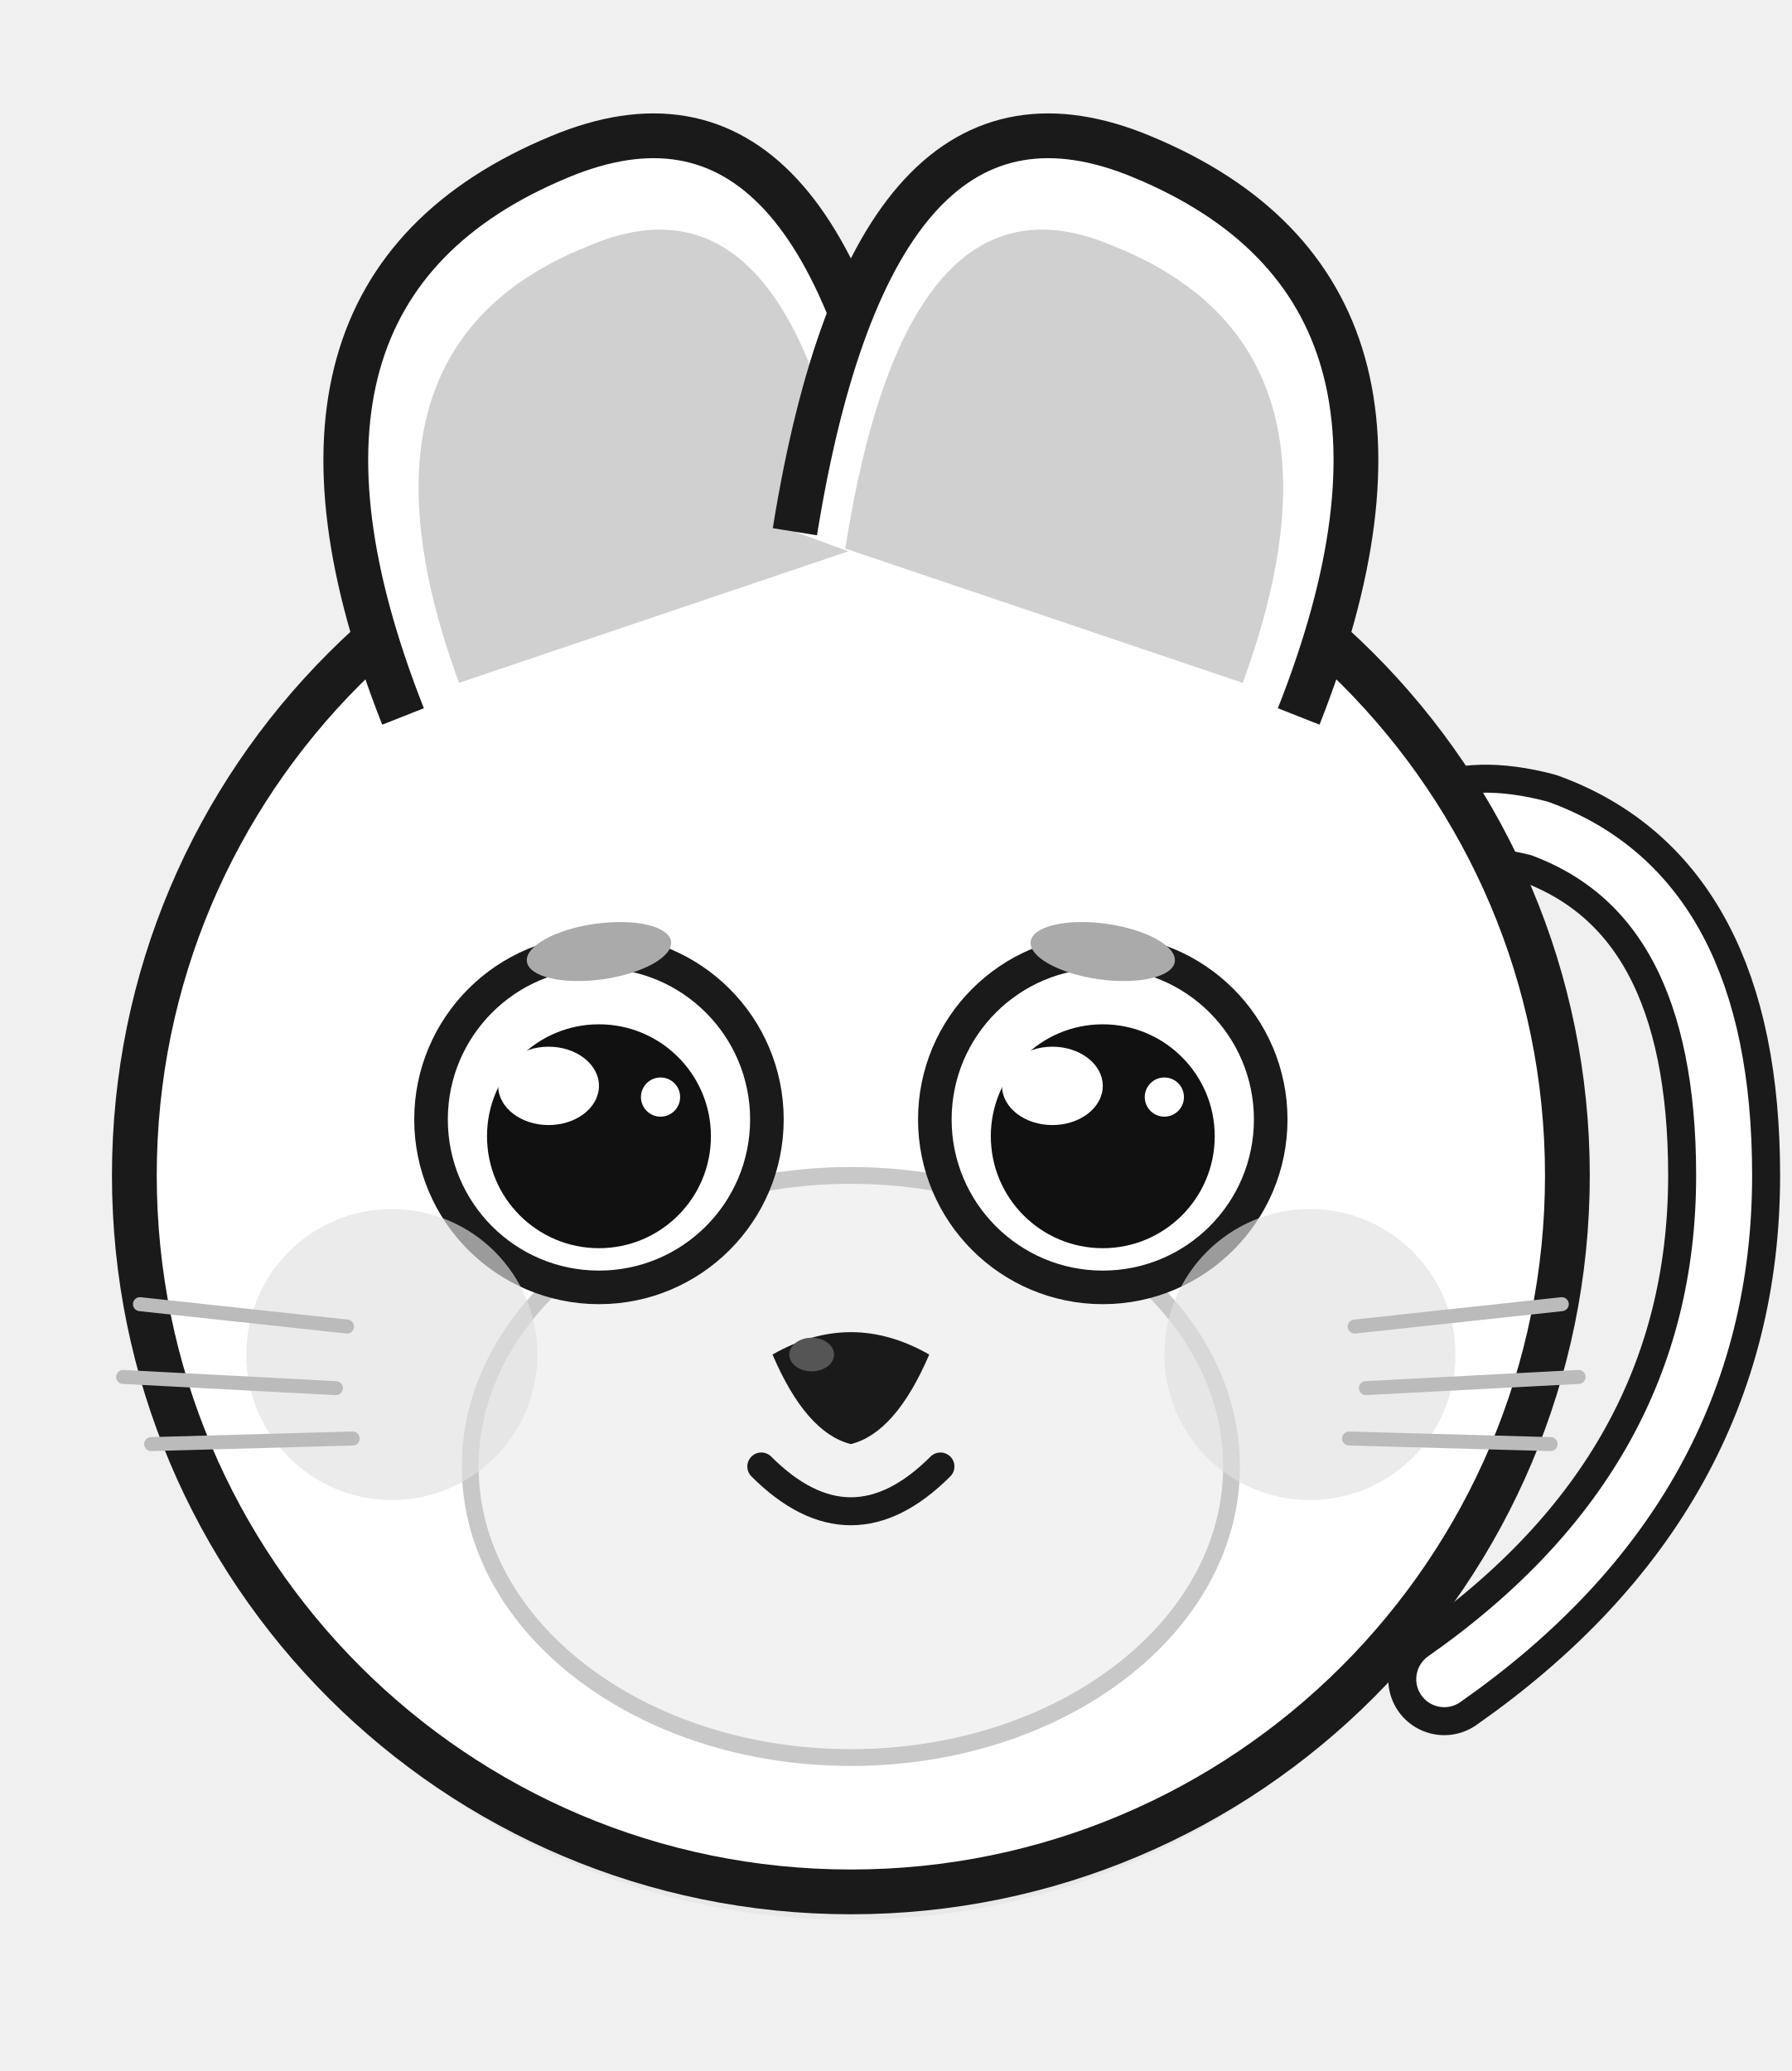
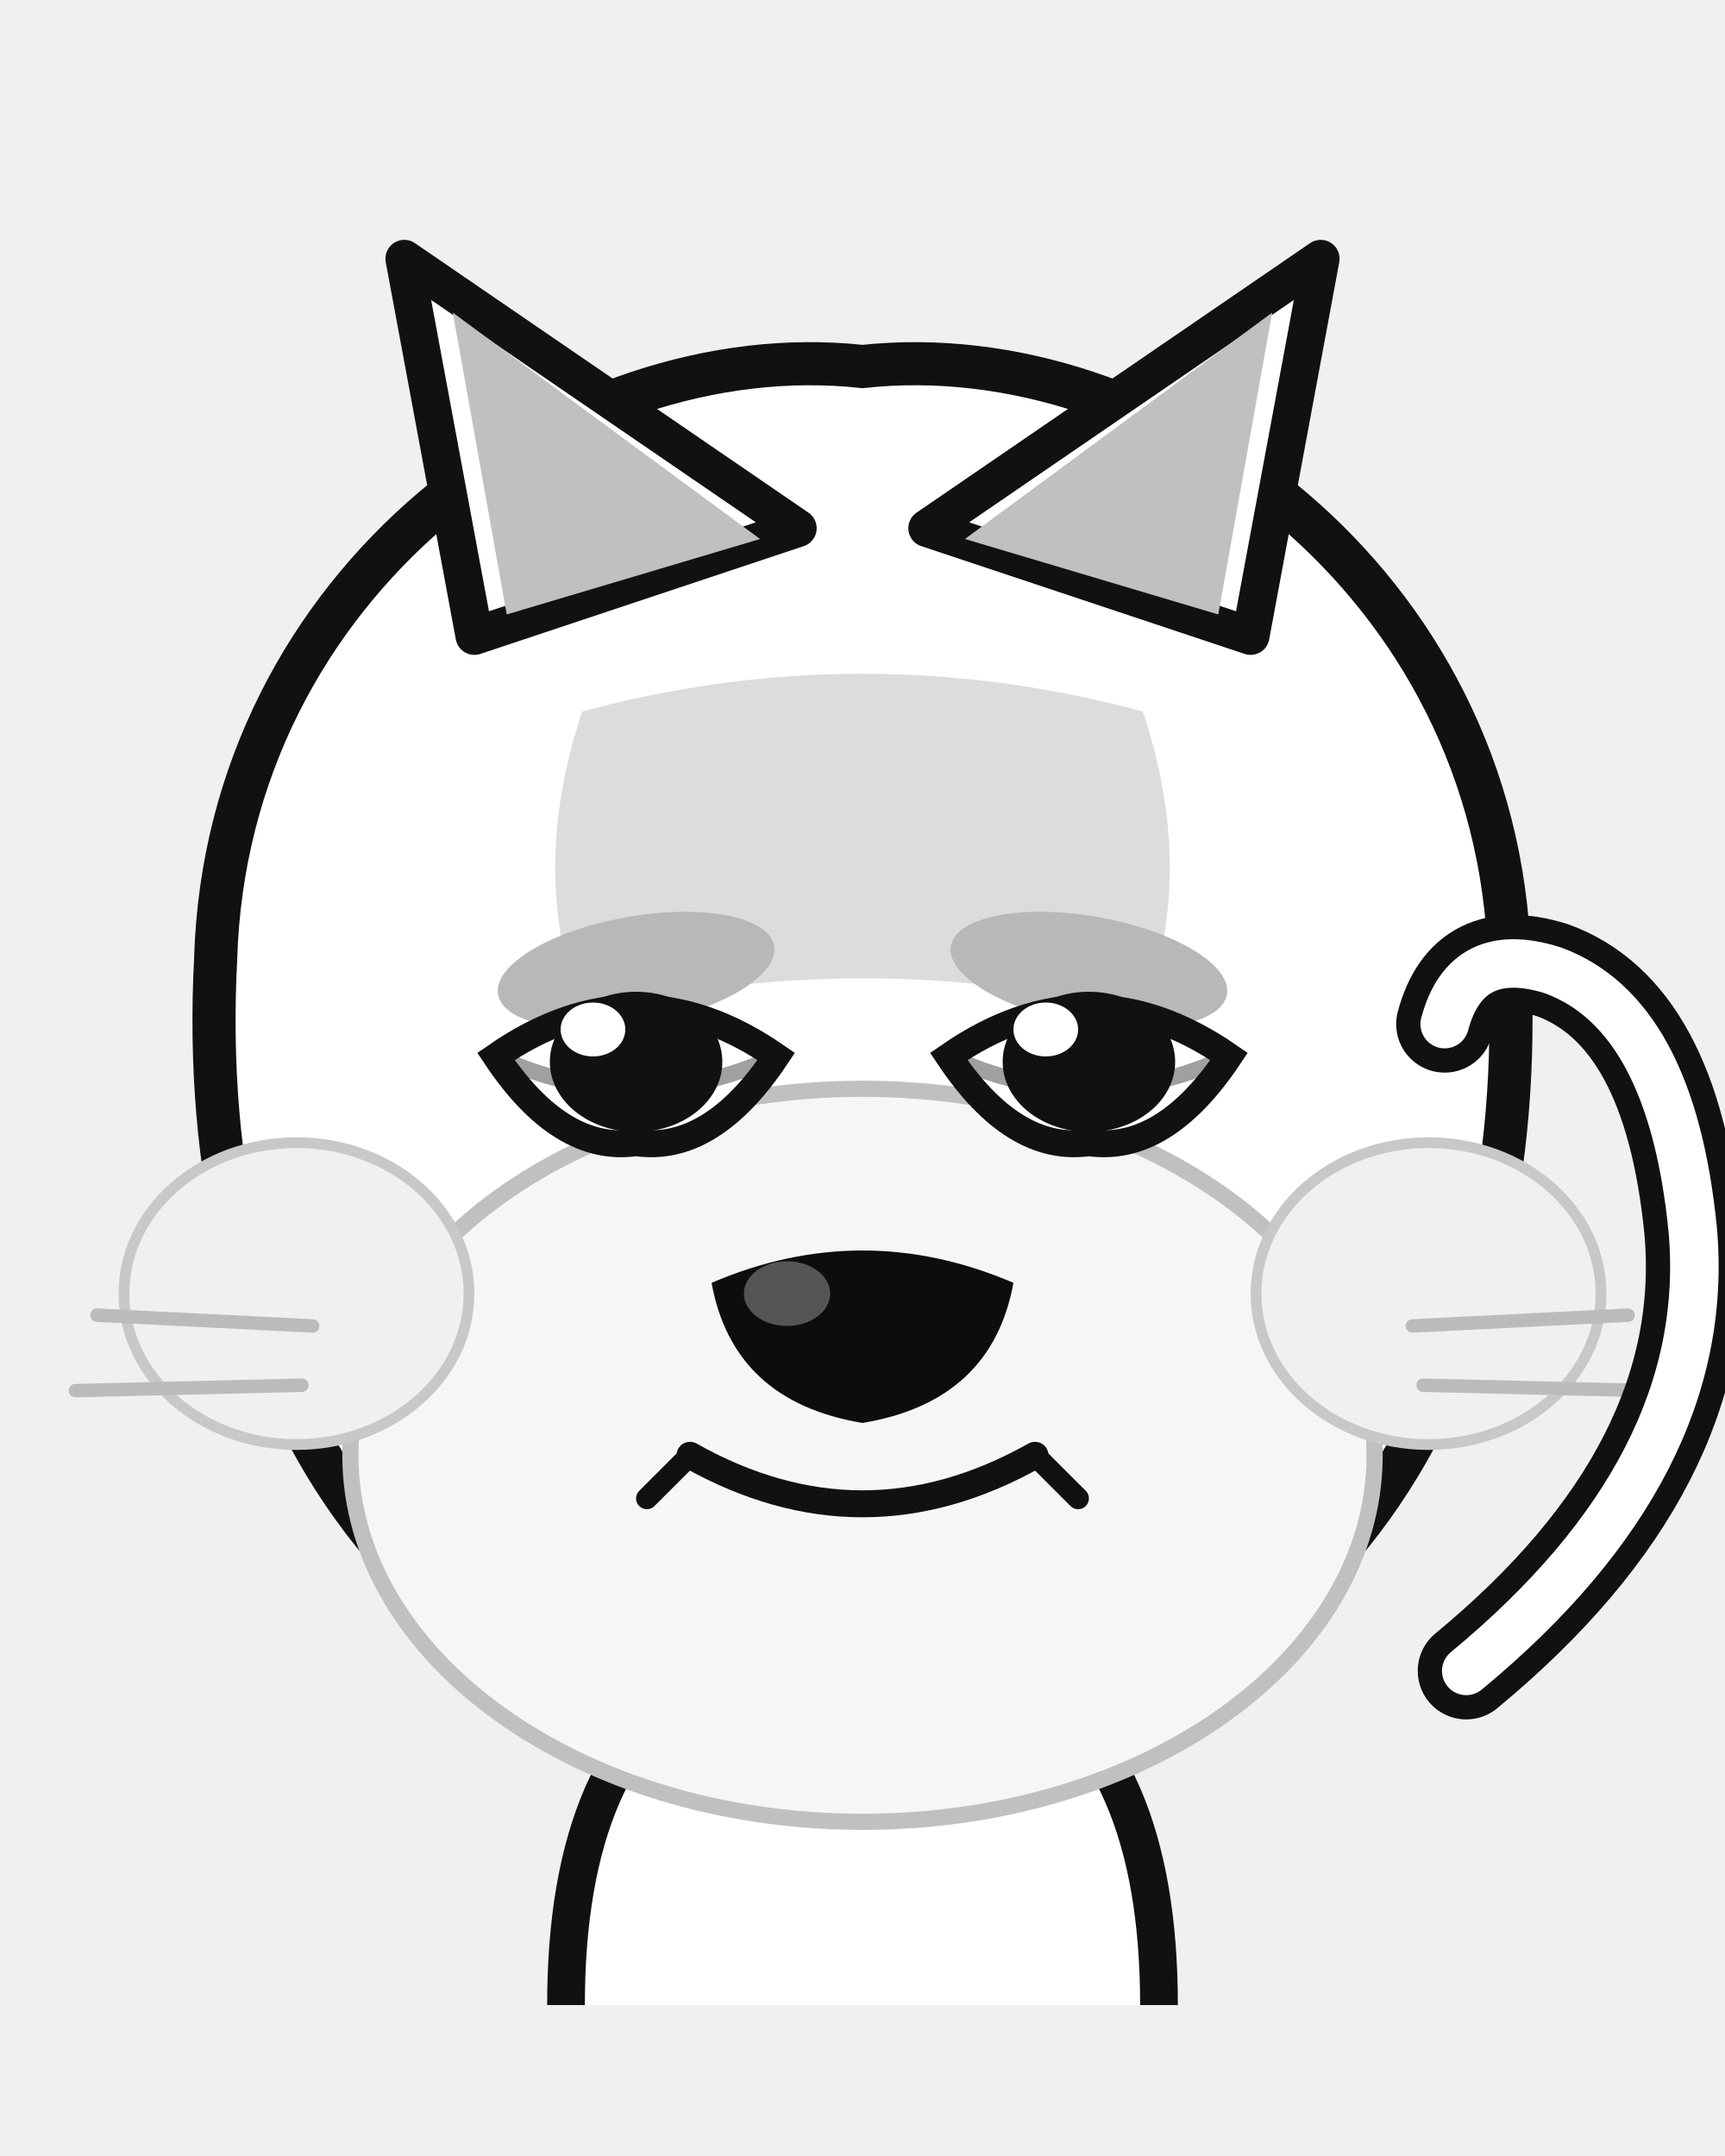
- <svg xmlns="http://www.w3.org/2000/svg" viewBox="0 0 320 370" width="320" height="370">
-   <path d="M 258 300 Q 308 265 308 210 Q 308 160 275 148 Q 252 142 248 162" fill="none" stroke="#1a1a1a" stroke-width="20" stroke-linecap="round" stroke-linejoin="round" />
-   <path d="M 258 300 Q 308 265 308 210 Q 308 160 275 148 Q 252 142 248 162" fill="none" stroke="white" stroke-width="10" stroke-linecap="round" stroke-linejoin="round" />
-   <circle cx="152" cy="215" r="128" fill="#e8e8e8" />
-   <circle cx="152" cy="210" r="128" fill="white" stroke="#1a1a1a" stroke-width="8" />
-   <path d="M 72 128 Q 42 52 100 28 Q 148 8 162 95" fill="white" stroke="#1a1a1a" stroke-width="8" stroke-linejoin="round" fill-rule="evenodd" />
-   <path d="M 82 122 Q 60 62 105 44 Q 142 28 153 98" fill="#d0d0d0" />
-   <path d="M 232 128 Q 262 52 204 28 Q 156 8 142 95" fill="white" stroke="#1a1a1a" stroke-width="8" stroke-linejoin="round" />
-   <path d="M 222 122 Q 244 62 199 44 Q 162 28 151 98" fill="#d0d0d0" />
-   <ellipse cx="152" cy="262" rx="68" ry="52" fill="#f2f2f2" stroke="#c8c8c8" stroke-width="3" />
-   <circle cx="107" cy="200" r="30" fill="white" stroke="#1a1a1a" stroke-width="6" />
-   <circle cx="107" cy="203" r="20" fill="#111" />
-   <ellipse cx="98" cy="194" rx="9" ry="7" fill="white" />
-   <circle cx="118" cy="196" r="3.5" fill="white" />
-   <circle cx="197" cy="200" r="30" fill="white" stroke="#1a1a1a" stroke-width="6" />
-   <circle cx="197" cy="203" r="20" fill="#111" />
-   <ellipse cx="188" cy="194" rx="9" ry="7" fill="white" />
-   <circle cx="208" cy="196" r="3.5" fill="white" />
-   <ellipse cx="107" cy="170" rx="13" ry="5" fill="#aaa" transform="rotate(-8 107 170)" />
-   <ellipse cx="197" cy="170" rx="13" ry="5" fill="#aaa" transform="rotate(8 197 170)" />
-   <path d="M 138 242 Q 152 234 166 242 Q 160 256 152 258 Q 144 256 138 242 Z" fill="#1a1a1a" />
-   <ellipse cx="145" cy="242" rx="4" ry="3" fill="#555" />
-   <path d="M 136 262 Q 152 278 168 262" fill="none" stroke="#1a1a1a" stroke-width="5" stroke-linecap="round" />
-   <circle cx="70" cy="242" r="26" fill="#e0e0e0" opacity="0.65" />
-   <circle cx="234" cy="242" r="26" fill="#e0e0e0" opacity="0.65" />
-   <line x1="25" y1="233" x2="62" y2="237" stroke="#bbb" stroke-width="2.5" stroke-linecap="round" />
-   <line x1="22" y1="246" x2="60" y2="248" stroke="#bbb" stroke-width="2.5" stroke-linecap="round" />
-   <line x1="27" y1="258" x2="63" y2="257" stroke="#bbb" stroke-width="2.5" stroke-linecap="round" />
-   <line x1="279" y1="233" x2="242" y2="237" stroke="#bbb" stroke-width="2.5" stroke-linecap="round" />
-   <line x1="282" y1="246" x2="244" y2="248" stroke="#bbb" stroke-width="2.5" stroke-linecap="round" />
-   <line x1="277" y1="258" x2="241" y2="257" stroke="#bbb" stroke-width="2.5" stroke-linecap="round" />
+ <svg xmlns="http://www.w3.org/2000/svg" viewBox="0 0 320 400" width="320" height="400">
+   <path d="M 105 372 Q 105 325 132 310 L 188 310 Q 215 325 215 372" fill="white" stroke="#111" stroke-width="7" stroke-linejoin="round" />
+   <path d="M 160 68            C 215 62, 278 108, 280 178            C 284 255, 248 322, 160 328            C 72  322, 36  255, 40  178            C 42  108, 105 62, 160 68 Z" fill="white" stroke="#111" stroke-width="8" />
+   <path d="M 88 118 L 75 48 L 148 98 Z" fill="white" stroke="#111" stroke-width="7" stroke-linejoin="round" />
+   <path d="M 94 114 L 84 58 L 141 100 Z" fill="#c0c0c0" />
+   <path d="M 232 118 L 245 48 L 172 98 Z" fill="white" stroke="#111" stroke-width="7" stroke-linejoin="round" />
+   <path d="M 226 114 L 236 58 L 179 100 Z" fill="#c0c0c0" />
+   <path d="M 108 132 Q 160 118 212 132 Q 222 162 212 188 Q 160 175 108 188 Q 98 162 108 132 Z" fill="#d8d8d8" opacity="0.9" />
+   <ellipse cx="160" cy="270" rx="95" ry="68" fill="#f6f6f6" stroke="#c0c0c0" stroke-width="3" />
+   <ellipse cx="55" cy="240" rx="32" ry="28" fill="#f0f0f0" stroke="#c8c8c8" stroke-width="2" />
+   <ellipse cx="265" cy="240" rx="32" ry="28" fill="#f0f0f0" stroke="#c8c8c8" stroke-width="2" />
+   <ellipse cx="118" cy="180" rx="26" ry="10" fill="#b8b8b8" transform="rotate(-10 118 180)" />
+   <ellipse cx="202" cy="180" rx="26" ry="10" fill="#b8b8b8" transform="rotate( 10 202 180)" />
+   <path d="M 92 196 Q 118 178 144 196 Q 132 214 118 212 Q 104 214 92 196 Z" fill="white" stroke="#111" stroke-width="5" />
+   <ellipse cx="118" cy="197" rx="16" ry="13" fill="#111" />
+   <ellipse cx="110" cy="191" rx="6" ry="5" fill="white" />
+   <path d="M 92 196 Q 118 208 144 196" fill="none" stroke="#111" stroke-width="3" opacity="0.4" />
+   <path d="M 176 196 Q 202 178 228 196 Q 216 214 202 212 Q 188 214 176 196 Z" fill="white" stroke="#111" stroke-width="5" />
+   <ellipse cx="202" cy="197" rx="16" ry="13" fill="#111" />
+   <ellipse cx="194" cy="191" rx="6" ry="5" fill="white" />
+   <path d="M 176 196 Q 202 208 228 196" fill="none" stroke="#111" stroke-width="3" opacity="0.4" />
+   <path d="M 132 238 Q 160 226 188 238 Q 184 260 160 264 Q 136 260 132 238 Z" fill="#0d0d0d" />
+   <ellipse cx="146" cy="240" rx="8" ry="6" fill="#555" />
+   <path d="M 128 270 Q 160 288 192 270" fill="none" stroke="#111" stroke-width="5" stroke-linecap="round" />
+   <path d="M 128 270 L 120 278" stroke="#111" stroke-width="4" stroke-linecap="round" />
+   <path d="M 192 270 L 200 278" stroke="#111" stroke-width="4" stroke-linecap="round" />
+   <line x1="18" y1="244" x2="58" y2="246" stroke="#bbb" stroke-width="2.5" stroke-linecap="round" />
+   <line x1="14" y1="258" x2="56" y2="257" stroke="#bbb" stroke-width="2.5" stroke-linecap="round" />
+   <line x1="302" y1="244" x2="262" y2="246" stroke="#bbb" stroke-width="2.5" stroke-linecap="round" />
+   <line x1="306" y1="258" x2="264" y2="257" stroke="#bbb" stroke-width="2.5" stroke-linecap="round" />
+   <path d="M 272 310 Q 318 272 314 228 Q 310 188 288 180 Q 272 175 268 190" fill="none" stroke="#111" stroke-width="18" stroke-linecap="round" />
+   <path d="M 272 310 Q 318 272 314 228 Q 310 188 288 180 Q 272 175 268 190" fill="none" stroke="white" stroke-width="9" stroke-linecap="round" />
</svg>
